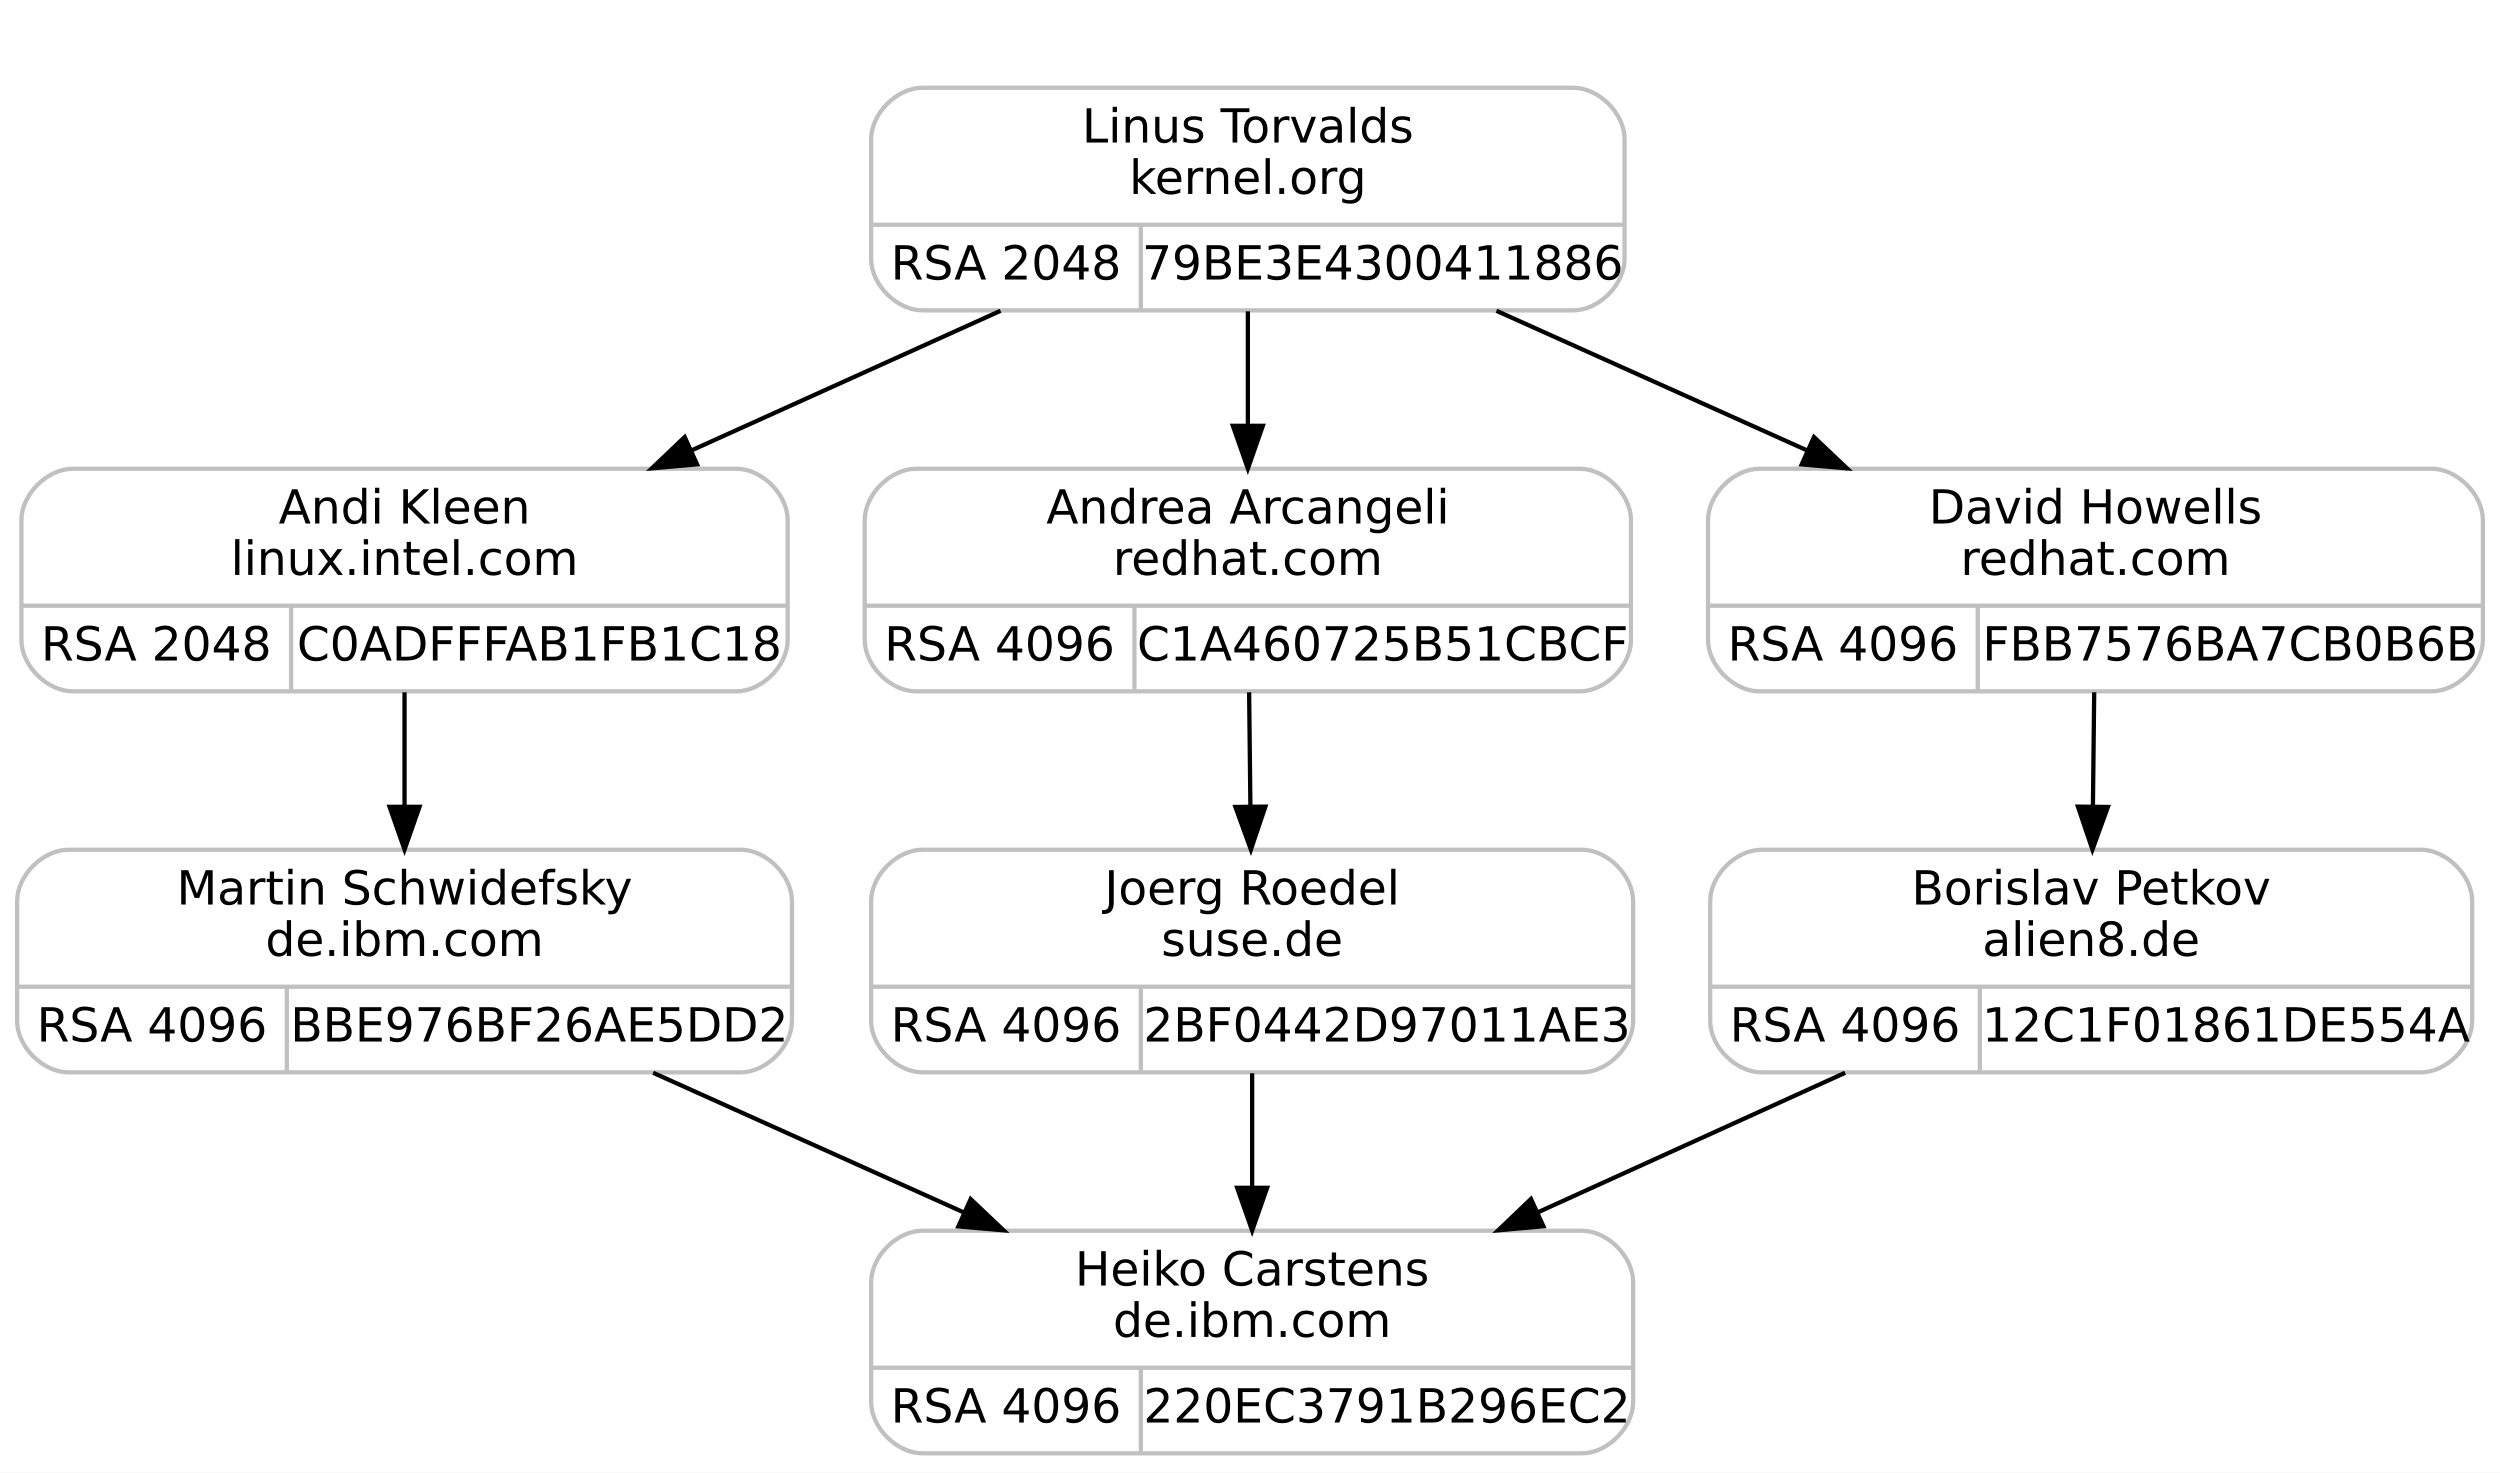
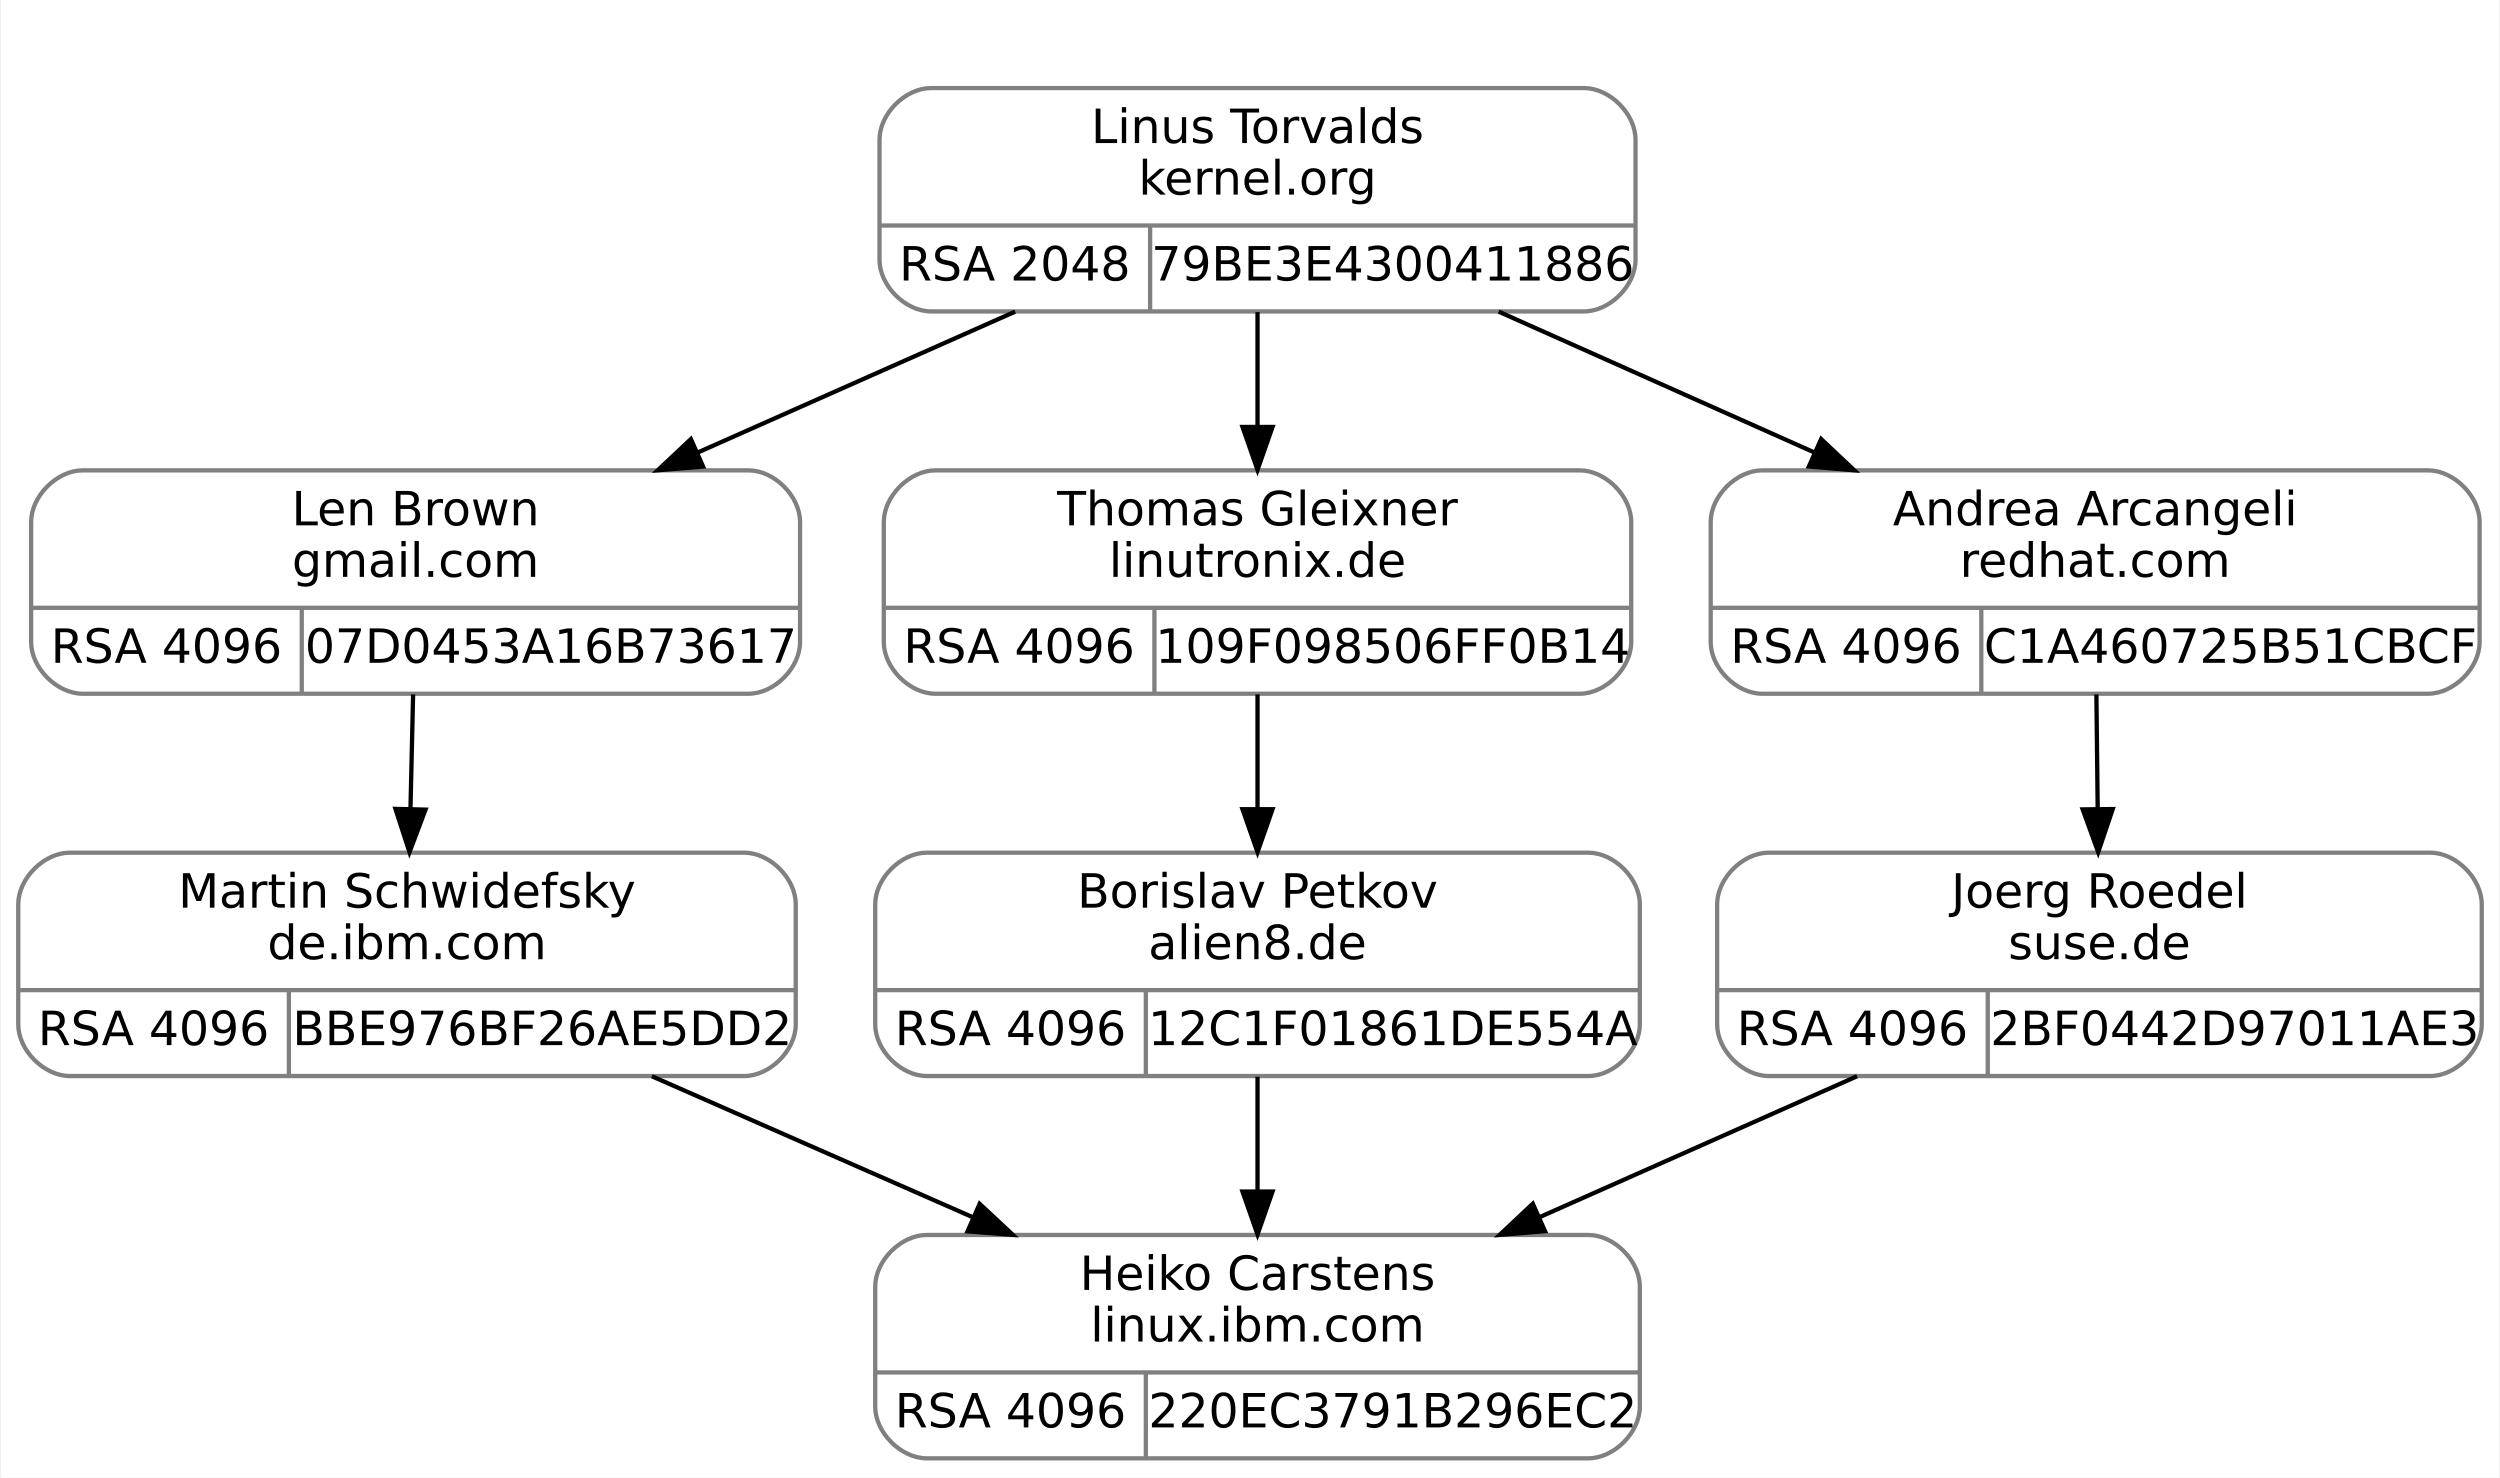
- <svg xmlns="http://www.w3.org/2000/svg" width="584pt" height="344pt" viewBox="0.00 0.00 584.00 344.00">
+ <svg xmlns="http://www.w3.org/2000/svg" width="582pt" height="344pt" viewBox="0.00 0.00 581.50 344.00">
  <g id="graph0" class="graph" transform="scale(1 1) rotate(0) translate(4 340)">
-     <polygon fill="#ffffff" stroke="transparent" points="-4,4 -4,-340 580,-340 580,4 -4,4" />
+     <polygon fill="white" stroke="transparent" points="-4,4 -4,-340 577.5,-340 577.5,4 -4,4" />
    <g id="clust1" class="cluster">
-       <polygon fill="none" stroke="#ffffff" points="191.5,-259 191.5,-328 383.5,-328 383.5,-259 191.5,-259" />
+       <polygon fill="none" stroke="white" points="192.5,-259 192.5,-328 384.5,-328 384.5,-259 192.5,-259" />
    </g>
    <g id="node1" class="node">
-       <path fill="none" stroke="#c0c0c0" d="M13,-178.5C13,-178.5 168,-178.5 168,-178.5 174,-178.5 180,-184.5 180,-190.5 180,-190.5 180,-218.5 180,-218.5 180,-224.5 174,-230.5 168,-230.5 168,-230.5 13,-230.5 13,-230.5 7,-230.5 1,-224.5 1,-218.5 1,-218.5 1,-190.5 1,-190.5 1,-184.5 7,-178.5 13,-178.5" />
-       <text text-anchor="middle" x="90.5" y="-217.7" font-family="droid sans,dejavu sans,helvetica" font-size="11.00" fill="#000000">Andi Kleen</text>
-       <text text-anchor="middle" x="90.5" y="-205.7" font-family="droid sans,dejavu sans,helvetica" font-size="11.00" fill="#000000">linux.intel.com</text>
-       <polyline fill="none" stroke="#c0c0c0" points="1,-198.5 180,-198.5 " />
-       <text text-anchor="middle" x="32.5" y="-185.7" font-family="droid sans,dejavu sans,helvetica" font-size="11.00" fill="#000000">RSA 2048</text>
-       <polyline fill="none" stroke="#c0c0c0" points="64,-178.5 64,-198.5 " />
-       <text text-anchor="middle" x="122" y="-185.7" font-family="droid sans,dejavu sans,helvetica" font-size="11.00" fill="#000000">C0ADFFFAB1FB1C18</text>
+       <path fill="none" stroke="gray" d="M15,-178.5C15,-178.5 170,-178.5 170,-178.5 176,-178.5 182,-184.5 182,-190.5 182,-190.5 182,-218.5 182,-218.5 182,-224.5 176,-230.5 170,-230.5 170,-230.5 15,-230.5 15,-230.5 9,-230.5 3,-224.5 3,-218.5 3,-218.5 3,-190.5 3,-190.5 3,-184.5 9,-178.5 15,-178.5" />
+       <text text-anchor="middle" x="92.5" y="-217.7" font-family="droid sans,dejavu sans,helvetica" font-size="11.00">Len Brown</text>
+       <text text-anchor="middle" x="92.5" y="-205.7" font-family="droid sans,dejavu sans,helvetica" font-size="11.00">gmail.com</text>
+       <polyline fill="none" stroke="gray" points="3,-198.5 182,-198.5 " />
+       <text text-anchor="middle" x="34.5" y="-185.7" font-family="droid sans,dejavu sans,helvetica" font-size="11.00">RSA 4096</text>
+       <polyline fill="none" stroke="gray" points="66,-178.5 66,-198.5 " />
+       <text text-anchor="middle" x="124" y="-185.7" font-family="droid sans,dejavu sans,helvetica" font-size="11.00">07D0453A16B73617</text>
    </g>
    <g id="node3" class="node">
-       <path fill="none" stroke="#c0c0c0" d="M12,-89.5C12,-89.5 169,-89.5 169,-89.5 175,-89.5 181,-95.5 181,-101.5 181,-101.5 181,-129.5 181,-129.5 181,-135.5 175,-141.5 169,-141.5 169,-141.5 12,-141.5 12,-141.5 6,-141.5 0,-135.5 0,-129.5 0,-129.5 0,-101.5 0,-101.5 0,-95.5 6,-89.5 12,-89.5" />
-       <text text-anchor="middle" x="90.5" y="-128.7" font-family="droid sans,dejavu sans,helvetica" font-size="11.00" fill="#000000">Martin Schwidefsky</text>
-       <text text-anchor="middle" x="90.5" y="-116.7" font-family="droid sans,dejavu sans,helvetica" font-size="11.00" fill="#000000">de.ibm.com</text>
-       <polyline fill="none" stroke="#c0c0c0" points="0,-109.5 181,-109.5 " />
-       <text text-anchor="middle" x="31.5" y="-96.7" font-family="droid sans,dejavu sans,helvetica" font-size="11.00" fill="#000000">RSA 4096</text>
-       <polyline fill="none" stroke="#c0c0c0" points="63,-89.5 63,-109.5 " />
-       <text text-anchor="middle" x="122" y="-96.7" font-family="droid sans,dejavu sans,helvetica" font-size="11.00" fill="#000000">BBE976BF26AE5DD2</text>
+       <path fill="none" stroke="gray" d="M12,-89.5C12,-89.5 169,-89.5 169,-89.5 175,-89.5 181,-95.5 181,-101.5 181,-101.5 181,-129.5 181,-129.5 181,-135.5 175,-141.5 169,-141.5 169,-141.5 12,-141.5 12,-141.5 6,-141.5 0,-135.5 0,-129.5 0,-129.5 0,-101.5 0,-101.5 0,-95.5 6,-89.5 12,-89.5" />
+       <text text-anchor="middle" x="90.5" y="-128.7" font-family="droid sans,dejavu sans,helvetica" font-size="11.00">Martin Schwidefsky</text>
+       <text text-anchor="middle" x="90.5" y="-116.7" font-family="droid sans,dejavu sans,helvetica" font-size="11.00">de.ibm.com</text>
+       <polyline fill="none" stroke="gray" points="0,-109.5 181,-109.5 " />
+       <text text-anchor="middle" x="31.5" y="-96.7" font-family="droid sans,dejavu sans,helvetica" font-size="11.00">RSA 4096</text>
+       <polyline fill="none" stroke="gray" points="63,-89.5 63,-109.5 " />
+       <text text-anchor="middle" x="122" y="-96.7" font-family="droid sans,dejavu sans,helvetica" font-size="11.00">BBE976BF26AE5DD2</text>
    </g>
    <g id="edge2" class="edge">
-       <path fill="none" stroke="#000000" d="M90.5,-178.278C90.5,-169.95 90.5,-160.587 90.5,-151.684" />
-       <polygon fill="#000000" stroke="#000000" points="94,-151.534 90.5,-141.534 87,-151.534 94,-151.534" />
+       <path fill="none" stroke="black" d="M91.92,-178.34C91.73,-170.04 91.52,-160.65 91.31,-151.75" />
+       <polygon fill="black" stroke="black" points="94.81,-151.52 91.08,-141.61 87.81,-151.69 94.81,-151.52" />
    </g>
    <g id="node2" class="node">
-       <path fill="none" stroke="#c0c0c0" d="M211.5,-267.5C211.5,-267.5 363.5,-267.5 363.5,-267.5 369.5,-267.5 375.5,-273.5 375.5,-279.5 375.5,-279.5 375.5,-307.5 375.5,-307.5 375.5,-313.5 369.5,-319.5 363.5,-319.5 363.5,-319.5 211.5,-319.5 211.5,-319.5 205.5,-319.5 199.5,-313.5 199.5,-307.5 199.5,-307.5 199.5,-279.5 199.5,-279.5 199.5,-273.5 205.5,-267.5 211.5,-267.5" />
-       <text text-anchor="middle" x="287.5" y="-306.7" font-family="droid sans,dejavu sans,helvetica" font-size="11.00" fill="#000000">Linus Torvalds</text>
-       <text text-anchor="middle" x="287.5" y="-294.7" font-family="droid sans,dejavu sans,helvetica" font-size="11.00" fill="#000000">kernel.org</text>
-       <polyline fill="none" stroke="#c0c0c0" points="199.5,-287.5 375.5,-287.5 " />
-       <text text-anchor="middle" x="231" y="-274.7" font-family="droid sans,dejavu sans,helvetica" font-size="11.00" fill="#000000">RSA 2048</text>
-       <polyline fill="none" stroke="#c0c0c0" points="262.5,-267.5 262.5,-287.5 " />
-       <text text-anchor="middle" x="319" y="-274.7" font-family="droid sans,dejavu sans,helvetica" font-size="11.00" fill="#000000">79BE3E4300411886</text>
+       <path fill="none" stroke="gray" d="M212.5,-267.5C212.5,-267.5 364.5,-267.5 364.5,-267.5 370.5,-267.5 376.5,-273.5 376.5,-279.5 376.5,-279.5 376.5,-307.5 376.5,-307.5 376.5,-313.5 370.5,-319.5 364.5,-319.5 364.5,-319.5 212.5,-319.5 212.5,-319.5 206.5,-319.5 200.5,-313.5 200.5,-307.5 200.5,-307.5 200.5,-279.5 200.5,-279.5 200.5,-273.5 206.5,-267.5 212.5,-267.5" />
+       <text text-anchor="middle" x="288.5" y="-306.7" font-family="droid sans,dejavu sans,helvetica" font-size="11.00">Linus Torvalds</text>
+       <text text-anchor="middle" x="288.5" y="-294.7" font-family="droid sans,dejavu sans,helvetica" font-size="11.00">kernel.org</text>
+       <polyline fill="none" stroke="gray" points="200.5,-287.5 376.5,-287.5 " />
+       <text text-anchor="middle" x="232" y="-274.7" font-family="droid sans,dejavu sans,helvetica" font-size="11.00">RSA 2048</text>
+       <polyline fill="none" stroke="gray" points="263.5,-267.5 263.5,-287.5 " />
+       <text text-anchor="middle" x="320" y="-274.7" font-family="droid sans,dejavu sans,helvetica" font-size="11.00">79BE3E4300411886</text>
    </g>
    <g id="edge1" class="edge">
-       <path fill="none" stroke="#000000" d="M229.725,-267.398C207.073,-257.165 180.934,-245.356 157.465,-234.753" />
-       <polygon fill="#000000" stroke="#000000" points="158.828,-231.529 148.274,-230.601 155.946,-237.908 158.828,-231.529" />
+       <path fill="none" stroke="black" d="M232.07,-267.45C209.01,-257.22 182.18,-245.31 158.23,-234.68" />
+       <polygon fill="black" stroke="black" points="159.43,-231.38 148.87,-230.52 156.59,-237.78 159.43,-231.38" />
    </g>
    <g id="node5" class="node">
-       <path fill="none" stroke="#c0c0c0" d="M210,-178.5C210,-178.5 365,-178.5 365,-178.5 371,-178.5 377,-184.5 377,-190.5 377,-190.5 377,-218.5 377,-218.5 377,-224.5 371,-230.5 365,-230.5 365,-230.5 210,-230.5 210,-230.5 204,-230.5 198,-224.5 198,-218.5 198,-218.5 198,-190.5 198,-190.5 198,-184.5 204,-178.5 210,-178.5" />
-       <text text-anchor="middle" x="287.5" y="-217.7" font-family="droid sans,dejavu sans,helvetica" font-size="11.00" fill="#000000">Andrea Arcangeli</text>
-       <text text-anchor="middle" x="287.5" y="-205.7" font-family="droid sans,dejavu sans,helvetica" font-size="11.00" fill="#000000">redhat.com</text>
-       <polyline fill="none" stroke="#c0c0c0" points="198,-198.5 377,-198.5 " />
-       <text text-anchor="middle" x="229.5" y="-185.7" font-family="droid sans,dejavu sans,helvetica" font-size="11.00" fill="#000000">RSA 4096</text>
-       <polyline fill="none" stroke="#c0c0c0" points="261,-178.5 261,-198.5 " />
-       <text text-anchor="middle" x="319" y="-185.7" font-family="droid sans,dejavu sans,helvetica" font-size="11.00" fill="#000000">C1A460725B51CBCF</text>
+       <path fill="none" stroke="gray" d="M213.5,-178.5C213.5,-178.5 363.5,-178.5 363.5,-178.5 369.5,-178.5 375.5,-184.5 375.5,-190.5 375.5,-190.5 375.5,-218.5 375.5,-218.5 375.5,-224.5 369.5,-230.5 363.5,-230.5 363.5,-230.5 213.5,-230.5 213.5,-230.5 207.5,-230.5 201.5,-224.5 201.5,-218.5 201.5,-218.5 201.5,-190.5 201.5,-190.5 201.5,-184.5 207.5,-178.5 213.5,-178.5" />
+       <text text-anchor="middle" x="288.5" y="-217.7" font-family="droid sans,dejavu sans,helvetica" font-size="11.00">Thomas Gleixner</text>
+       <text text-anchor="middle" x="288.5" y="-205.7" font-family="droid sans,dejavu sans,helvetica" font-size="11.00">linutronix.de</text>
+       <polyline fill="none" stroke="gray" points="201.5,-198.5 375.5,-198.5 " />
+       <text text-anchor="middle" x="233" y="-185.7" font-family="droid sans,dejavu sans,helvetica" font-size="11.00">RSA 4096</text>
+       <polyline fill="none" stroke="gray" points="264.5,-178.5 264.5,-198.5 " />
+       <text text-anchor="middle" x="320" y="-185.7" font-family="droid sans,dejavu sans,helvetica" font-size="11.00">109F098506FF0B14</text>
    </g>
    <g id="edge4" class="edge">
-       <path fill="none" stroke="#000000" d="M287.5,-267.278C287.5,-258.95 287.5,-249.587 287.5,-240.684" />
-       <polygon fill="#000000" stroke="#000000" points="291,-240.534 287.5,-230.534 284,-240.534 291,-240.534" />
+       <path fill="none" stroke="black" d="M288.5,-267.34C288.5,-259.04 288.5,-249.65 288.5,-240.75" />
+       <polygon fill="black" stroke="black" points="292,-240.61 288.5,-230.61 285,-240.61 292,-240.61" />
    </g>
    <g id="node7" class="node">
-       <path fill="none" stroke="#c0c0c0" d="M407,-178.5C407,-178.5 564,-178.5 564,-178.5 570,-178.5 576,-184.5 576,-190.5 576,-190.5 576,-218.5 576,-218.5 576,-224.5 570,-230.5 564,-230.5 564,-230.5 407,-230.5 407,-230.5 401,-230.5 395,-224.5 395,-218.5 395,-218.5 395,-190.5 395,-190.5 395,-184.5 401,-178.5 407,-178.5" />
-       <text text-anchor="middle" x="485.5" y="-217.7" font-family="droid sans,dejavu sans,helvetica" font-size="11.00" fill="#000000">David Howells</text>
-       <text text-anchor="middle" x="485.5" y="-205.7" font-family="droid sans,dejavu sans,helvetica" font-size="11.00" fill="#000000">redhat.com</text>
-       <polyline fill="none" stroke="#c0c0c0" points="395,-198.5 576,-198.5 " />
-       <text text-anchor="middle" x="426.5" y="-185.7" font-family="droid sans,dejavu sans,helvetica" font-size="11.00" fill="#000000">RSA 4096</text>
-       <polyline fill="none" stroke="#c0c0c0" points="458,-178.5 458,-198.5 " />
-       <text text-anchor="middle" x="517" y="-185.7" font-family="droid sans,dejavu sans,helvetica" font-size="11.00" fill="#000000">FBB7576BA7CB0B6B</text>
+       <path fill="none" stroke="gray" d="M406,-178.5C406,-178.5 561,-178.5 561,-178.5 567,-178.5 573,-184.5 573,-190.5 573,-190.5 573,-218.5 573,-218.5 573,-224.5 567,-230.5 561,-230.5 561,-230.5 406,-230.5 406,-230.5 400,-230.5 394,-224.5 394,-218.5 394,-218.5 394,-190.5 394,-190.5 394,-184.5 400,-178.5 406,-178.5" />
+       <text text-anchor="middle" x="483.5" y="-217.7" font-family="droid sans,dejavu sans,helvetica" font-size="11.00">Andrea Arcangeli</text>
+       <text text-anchor="middle" x="483.5" y="-205.7" font-family="droid sans,dejavu sans,helvetica" font-size="11.00">redhat.com</text>
+       <polyline fill="none" stroke="gray" points="394,-198.5 573,-198.5 " />
+       <text text-anchor="middle" x="425.5" y="-185.7" font-family="droid sans,dejavu sans,helvetica" font-size="11.00">RSA 4096</text>
+       <polyline fill="none" stroke="gray" points="457,-178.5 457,-198.5 " />
+       <text text-anchor="middle" x="515" y="-185.7" font-family="droid sans,dejavu sans,helvetica" font-size="11.00">C1A460725B51CBCF</text>
    </g>
    <g id="edge7" class="edge">
-       <path fill="none" stroke="#000000" d="M345.569,-267.398C368.335,-257.165 394.607,-245.356 418.195,-234.753" />
-       <polygon fill="#000000" stroke="#000000" points="419.746,-237.893 427.432,-230.601 416.877,-231.509 419.746,-237.893" />
+       <path fill="none" stroke="black" d="M344.64,-267.45C367.59,-257.22 394.28,-245.31 418.1,-234.68" />
+       <polygon fill="black" stroke="black" points="419.71,-237.79 427.42,-230.52 416.86,-231.4 419.71,-237.79" />
    </g>
    <g id="node4" class="node">
-       <path fill="none" stroke="#c0c0c0" d="M211.5,-.5C211.5,-.5 365.5,-.5 365.5,-.5 371.5,-.5 377.5,-6.5 377.5,-12.5 377.5,-12.5 377.5,-40.5 377.5,-40.5 377.5,-46.5 371.5,-52.5 365.5,-52.5 365.5,-52.5 211.5,-52.5 211.5,-52.5 205.5,-52.5 199.5,-46.5 199.5,-40.5 199.5,-40.5 199.5,-12.5 199.5,-12.5 199.5,-6.5 205.5,-.5 211.5,-.5" />
-       <text text-anchor="middle" x="288.5" y="-39.7" font-family="droid sans,dejavu sans,helvetica" font-size="11.00" fill="#000000">Heiko Carstens</text>
-       <text text-anchor="middle" x="288.5" y="-27.7" font-family="droid sans,dejavu sans,helvetica" font-size="11.00" fill="#000000">de.ibm.com</text>
-       <polyline fill="none" stroke="#c0c0c0" points="199.5,-20.5 377.5,-20.5 " />
-       <text text-anchor="middle" x="231" y="-7.7" font-family="droid sans,dejavu sans,helvetica" font-size="11.00" fill="#000000">RSA 4096</text>
-       <polyline fill="none" stroke="#c0c0c0" points="262.5,-.5 262.5,-20.5 " />
-       <text text-anchor="middle" x="320" y="-7.7" font-family="droid sans,dejavu sans,helvetica" font-size="11.00" fill="#000000">220EC3791B296EC2</text>
+       <path fill="none" stroke="gray" d="M211.5,-0.5C211.5,-0.5 365.5,-0.5 365.5,-0.5 371.5,-0.5 377.5,-6.5 377.5,-12.5 377.5,-12.5 377.5,-40.5 377.5,-40.5 377.5,-46.5 371.5,-52.5 365.5,-52.5 365.5,-52.5 211.5,-52.5 211.5,-52.5 205.5,-52.5 199.5,-46.5 199.5,-40.5 199.5,-40.5 199.5,-12.5 199.5,-12.5 199.5,-6.5 205.5,-0.5 211.5,-0.5" />
+       <text text-anchor="middle" x="288.5" y="-39.7" font-family="droid sans,dejavu sans,helvetica" font-size="11.00">Heiko Carstens</text>
+       <text text-anchor="middle" x="288.5" y="-27.7" font-family="droid sans,dejavu sans,helvetica" font-size="11.00">linux.ibm.com</text>
+       <polyline fill="none" stroke="gray" points="199.5,-20.5 377.5,-20.5 " />
+       <text text-anchor="middle" x="231" y="-7.7" font-family="droid sans,dejavu sans,helvetica" font-size="11.00">RSA 4096</text>
+       <polyline fill="none" stroke="gray" points="262.5,-0.5 262.5,-20.5 " />
+       <text text-anchor="middle" x="320" y="-7.7" font-family="droid sans,dejavu sans,helvetica" font-size="11.00">220EC3791B296EC2</text>
    </g>
    <g id="edge3" class="edge">
-       <path fill="none" stroke="#000000" d="M148.569,-89.398C171.335,-79.165 197.607,-67.356 221.195,-56.753" />
-       <polygon fill="#000000" stroke="#000000" points="222.746,-59.893 230.432,-52.601 219.876,-53.509 222.746,-59.893" />
+       <path fill="none" stroke="black" d="M147.5,-89.45C170.8,-79.22 197.91,-67.31 222.09,-56.68" />
+       <polygon fill="black" stroke="black" points="223.81,-59.75 231.56,-52.52 220.99,-53.34 223.81,-59.75" />
    </g>
    <g id="node6" class="node">
-       <path fill="none" stroke="#c0c0c0" d="M211.5,-89.5C211.5,-89.5 365.5,-89.5 365.5,-89.5 371.5,-89.5 377.5,-95.5 377.5,-101.5 377.5,-101.5 377.5,-129.5 377.5,-129.5 377.5,-135.5 371.5,-141.5 365.5,-141.5 365.5,-141.5 211.5,-141.5 211.5,-141.5 205.5,-141.5 199.5,-135.5 199.5,-129.5 199.5,-129.5 199.5,-101.5 199.5,-101.5 199.5,-95.5 205.5,-89.5 211.5,-89.5" />
-       <text text-anchor="middle" x="288.5" y="-128.7" font-family="droid sans,dejavu sans,helvetica" font-size="11.00" fill="#000000">Joerg Roedel</text>
-       <text text-anchor="middle" x="288.5" y="-116.7" font-family="droid sans,dejavu sans,helvetica" font-size="11.00" fill="#000000">suse.de</text>
-       <polyline fill="none" stroke="#c0c0c0" points="199.5,-109.5 377.5,-109.5 " />
-       <text text-anchor="middle" x="231" y="-96.7" font-family="droid sans,dejavu sans,helvetica" font-size="11.00" fill="#000000">RSA 4096</text>
-       <polyline fill="none" stroke="#c0c0c0" points="262.5,-89.5 262.5,-109.5 " />
-       <text text-anchor="middle" x="320" y="-96.7" font-family="droid sans,dejavu sans,helvetica" font-size="11.00" fill="#000000">2BF0442D97011AE3</text>
+       <path fill="none" stroke="gray" d="M211.5,-89.5C211.5,-89.5 365.5,-89.5 365.5,-89.5 371.5,-89.5 377.5,-95.5 377.5,-101.5 377.5,-101.5 377.5,-129.5 377.5,-129.5 377.5,-135.5 371.5,-141.5 365.5,-141.5 365.5,-141.5 211.5,-141.5 211.5,-141.5 205.5,-141.5 199.5,-135.5 199.5,-129.5 199.5,-129.5 199.5,-101.5 199.5,-101.5 199.5,-95.5 205.5,-89.5 211.5,-89.5" />
+       <text text-anchor="middle" x="288.5" y="-128.7" font-family="droid sans,dejavu sans,helvetica" font-size="11.00">Borislav Petkov</text>
+       <text text-anchor="middle" x="288.5" y="-116.7" font-family="droid sans,dejavu sans,helvetica" font-size="11.00">alien8.de</text>
+       <polyline fill="none" stroke="gray" points="199.5,-109.5 377.5,-109.5 " />
+       <text text-anchor="middle" x="231" y="-96.7" font-family="droid sans,dejavu sans,helvetica" font-size="11.00">RSA 4096</text>
+       <polyline fill="none" stroke="gray" points="262.5,-89.5 262.5,-109.5 " />
+       <text text-anchor="middle" x="320" y="-96.7" font-family="droid sans,dejavu sans,helvetica" font-size="11.00">12C1F01861DE554A</text>
    </g>
    <g id="edge5" class="edge">
-       <path fill="none" stroke="#000000" d="M287.795,-178.278C287.888,-169.95 287.993,-160.587 288.093,-151.684" />
-       <polygon fill="#000000" stroke="#000000" points="291.595,-151.573 288.207,-141.534 284.595,-151.494 291.595,-151.573" />
+       <path fill="none" stroke="black" d="M288.5,-178.34C288.5,-170.04 288.5,-160.65 288.5,-151.75" />
+       <polygon fill="black" stroke="black" points="292,-151.61 288.5,-141.61 285,-151.61 292,-151.61" />
    </g>
    <g id="edge6" class="edge">
-       <path fill="none" stroke="#000000" d="M288.5,-89.278C288.5,-80.95 288.5,-71.587 288.5,-62.684" />
-       <polygon fill="#000000" stroke="#000000" points="292,-62.534 288.5,-52.534 285,-62.534 292,-62.534" />
+       <path fill="none" stroke="black" d="M288.5,-89.34C288.5,-81.04 288.5,-71.65 288.5,-62.75" />
+       <polygon fill="black" stroke="black" points="292,-62.61 288.5,-52.61 285,-62.61 292,-62.61" />
    </g>
    <g id="node8" class="node">
-       <path fill="none" stroke="#c0c0c0" d="M407.5,-89.5C407.5,-89.5 561.5,-89.5 561.5,-89.5 567.5,-89.5 573.5,-95.5 573.5,-101.5 573.5,-101.5 573.5,-129.5 573.5,-129.5 573.5,-135.5 567.5,-141.5 561.5,-141.5 561.5,-141.5 407.5,-141.5 407.5,-141.5 401.5,-141.5 395.5,-135.5 395.5,-129.5 395.5,-129.5 395.5,-101.5 395.5,-101.5 395.5,-95.5 401.5,-89.5 407.5,-89.5" />
-       <text text-anchor="middle" x="484.5" y="-128.7" font-family="droid sans,dejavu sans,helvetica" font-size="11.00" fill="#000000">Borislav Petkov</text>
-       <text text-anchor="middle" x="484.5" y="-116.7" font-family="droid sans,dejavu sans,helvetica" font-size="11.00" fill="#000000">alien8.de</text>
-       <polyline fill="none" stroke="#c0c0c0" points="395.5,-109.5 573.5,-109.5 " />
-       <text text-anchor="middle" x="427" y="-96.7" font-family="droid sans,dejavu sans,helvetica" font-size="11.00" fill="#000000">RSA 4096</text>
-       <polyline fill="none" stroke="#c0c0c0" points="458.5,-89.5 458.5,-109.5 " />
-       <text text-anchor="middle" x="516" y="-96.7" font-family="droid sans,dejavu sans,helvetica" font-size="11.00" fill="#000000">12C1F01861DE554A</text>
+       <path fill="none" stroke="gray" d="M407.5,-89.5C407.5,-89.5 561.5,-89.5 561.5,-89.5 567.5,-89.5 573.5,-95.5 573.5,-101.5 573.5,-101.5 573.5,-129.5 573.5,-129.5 573.5,-135.5 567.5,-141.5 561.5,-141.5 561.5,-141.5 407.5,-141.5 407.5,-141.5 401.5,-141.5 395.5,-135.5 395.5,-129.5 395.5,-129.5 395.5,-101.5 395.5,-101.5 395.5,-95.5 401.5,-89.5 407.5,-89.5" />
+       <text text-anchor="middle" x="484.5" y="-128.7" font-family="droid sans,dejavu sans,helvetica" font-size="11.00">Joerg Roedel</text>
+       <text text-anchor="middle" x="484.5" y="-116.7" font-family="droid sans,dejavu sans,helvetica" font-size="11.00">suse.de</text>
+       <polyline fill="none" stroke="gray" points="395.5,-109.5 573.5,-109.5 " />
+       <text text-anchor="middle" x="427" y="-96.7" font-family="droid sans,dejavu sans,helvetica" font-size="11.00">RSA 4096</text>
+       <polyline fill="none" stroke="gray" points="458.5,-89.5 458.5,-109.5 " />
+       <text text-anchor="middle" x="516" y="-96.7" font-family="droid sans,dejavu sans,helvetica" font-size="11.00">2BF0442D97011AE3</text>
    </g>
    <g id="edge8" class="edge">
-       <path fill="none" stroke="#000000" d="M485.205,-178.278C485.112,-169.95 485.007,-160.587 484.907,-151.684" />
-       <polygon fill="#000000" stroke="#000000" points="488.405,-151.494 484.793,-141.534 481.405,-151.573 488.405,-151.494" />
+       <path fill="none" stroke="black" d="M483.79,-178.34C483.88,-170.04 483.99,-160.65 484.09,-151.75" />
+       <polygon fill="black" stroke="black" points="487.6,-151.65 484.21,-141.61 480.6,-151.57 487.6,-151.65" />
    </g>
    <g id="edge9" class="edge">
-       <path fill="none" stroke="#000000" d="M427.018,-89.398C404.481,-79.165 378.475,-67.356 355.125,-56.753" />
-       <polygon fill="#000000" stroke="#000000" points="356.534,-53.549 345.981,-52.601 353.639,-59.922 356.534,-53.549" />
+       <path fill="none" stroke="black" d="M428.07,-89.45C405.01,-79.22 378.18,-67.31 354.23,-56.68" />
+       <polygon fill="black" stroke="black" points="355.43,-53.38 344.87,-52.52 352.59,-59.78 355.43,-53.38" />
    </g>
  </g>
</svg>
